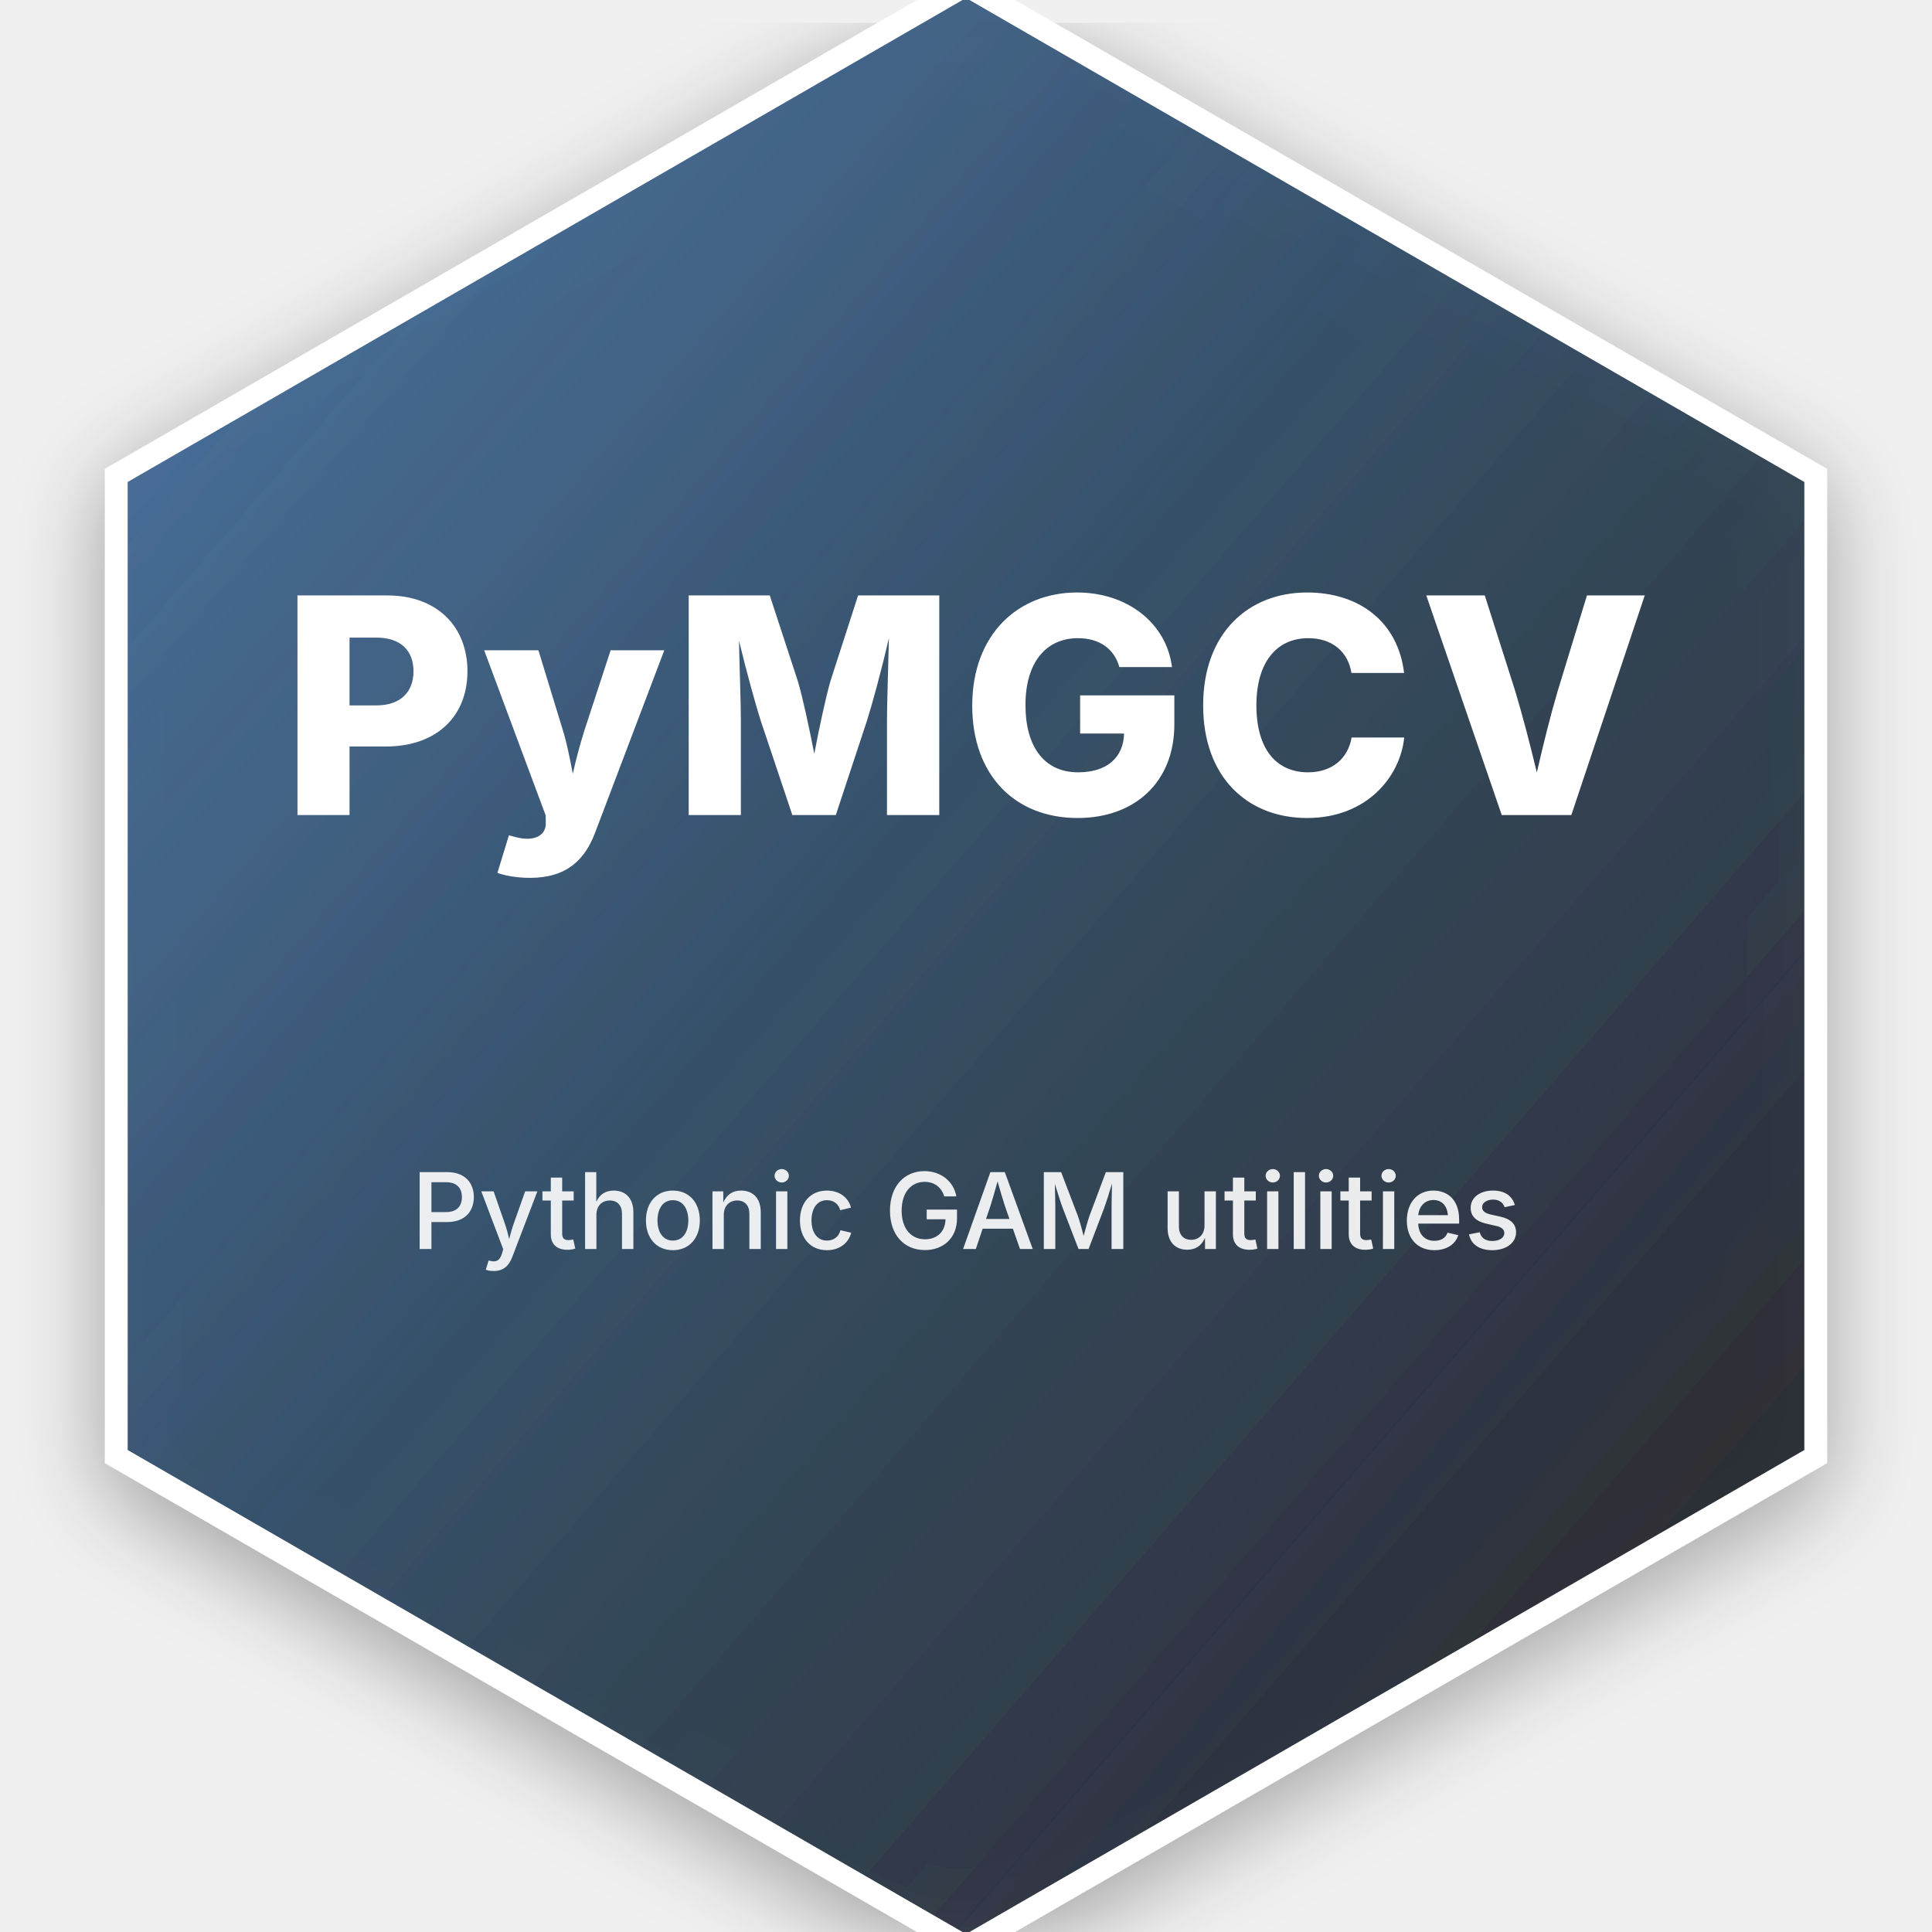
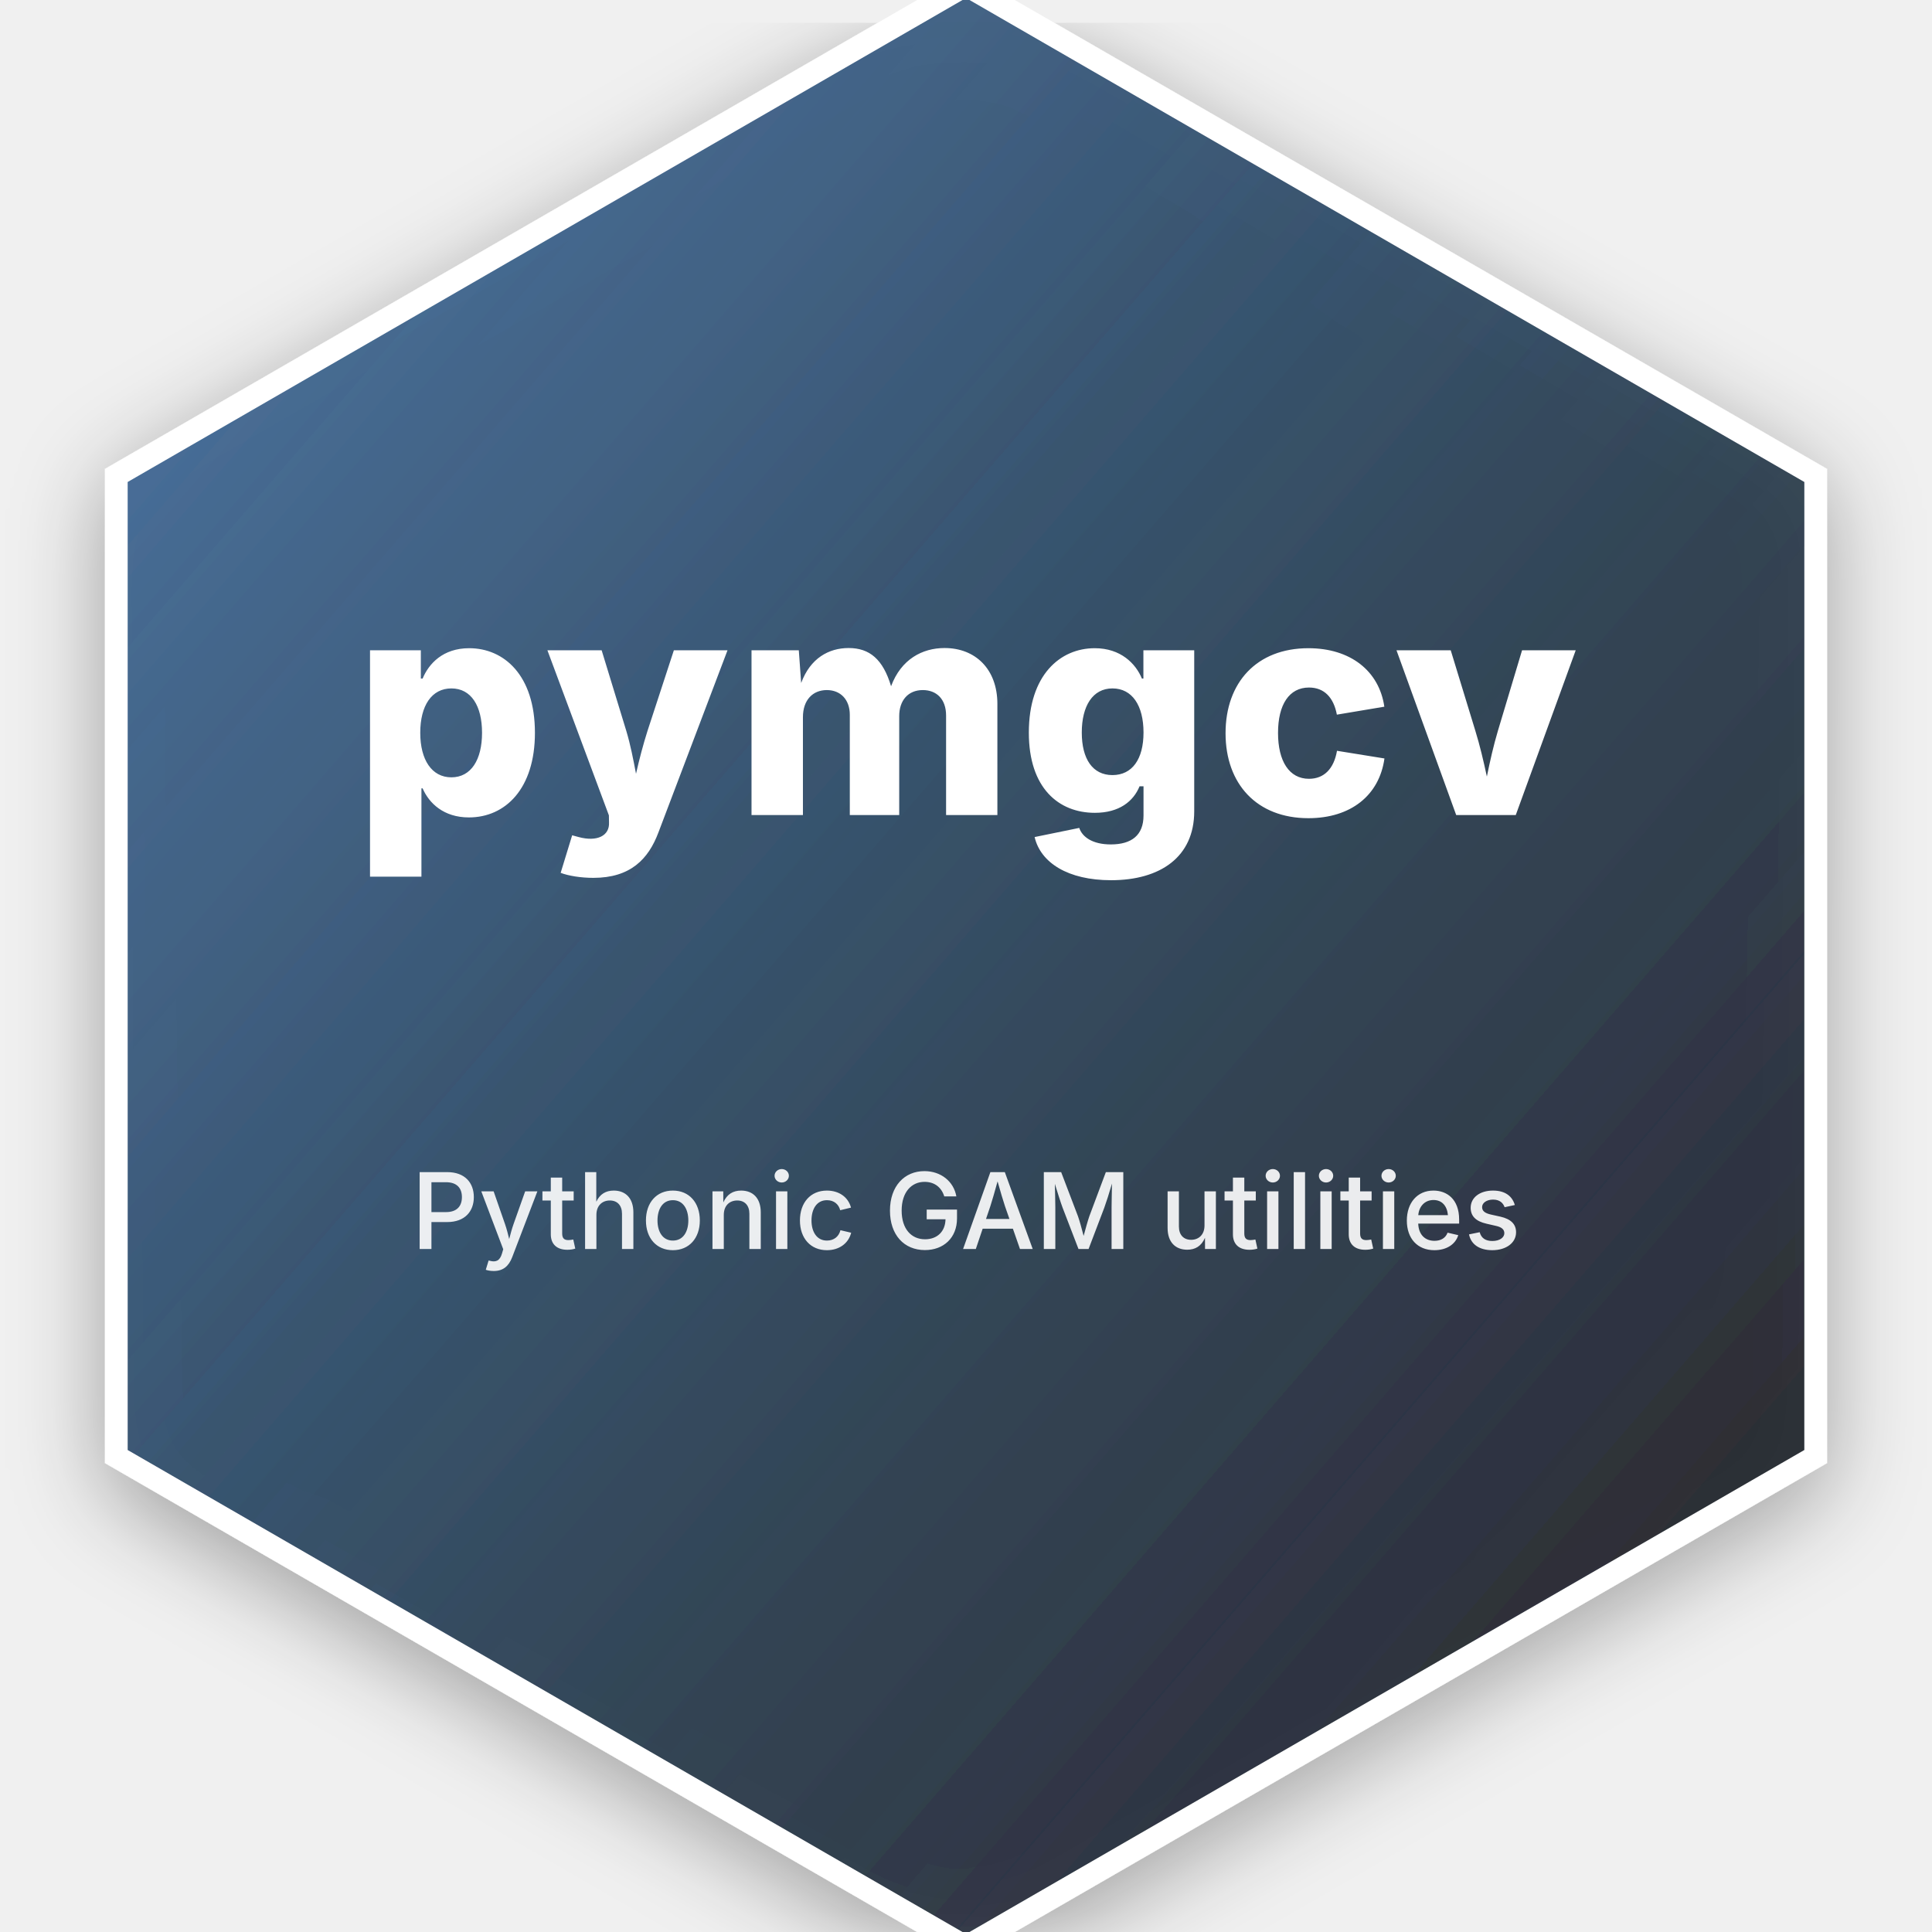
- <svg xmlns="http://www.w3.org/2000/svg" width="512" height="512" viewBox="0 0 512 512" role="img" aria-label="PyMGCV icon">
+ <svg xmlns="http://www.w3.org/2000/svg" width="512" height="512" viewBox="0 0 512 512" role="img" aria-label="pymgcv icon">
  <defs>
-     <linearGradient id="grad-PyMGCV" x1="0" y1="0" x2="1" y2="1">
+     <linearGradient id="grad-pymgcv" x1="0" y1="0" x2="1" y2="1">
      <stop offset="0%" stop-color="#4C78A8" stop-opacity="1" />
      <stop offset="100%" stop-color="#111111" stop-opacity="0.85" />
    </linearGradient>
-     <filter id="shadow-PyMGCV" x="-20%" y="-20%" width="140%" height="140%">
+     <filter id="shadow-pymgcv" x="-20%" y="-20%" width="140%" height="140%">
      <feDropShadow dx="0" dy="6" stdDeviation="12" flood-color="black" flood-opacity="0.35" />
    </filter>
  </defs>
-   <polygon points="481.167,126 481.167,386.0 256.0,516.0 30.833,386.0 30.833,126 256,-4.0" fill="url(#grad-PyMGCV)" filter="url(#shadow-PyMGCV)" stroke="white" stroke-width="6" />
+   <polygon points="481.167,126 481.167,386.0 256.0,516.0 30.833,386.0 30.833,126 256,-4.0" fill="url(#grad-pymgcv)" filter="url(#shadow-pymgcv)" stroke="white" stroke-width="6" />
  <g transform="translate(256.0, 216.0)">
-     <text text-anchor="middle" font-family="Inter, system-ui, sans-serif" font-weight="800" font-size="80" fill="white" letter-spacing="1">PyMGCV</text>
+     <text text-anchor="middle" font-family="Inter, system-ui, sans-serif" font-weight="800" font-size="80" fill="white" letter-spacing="1">pymgcv</text>
  </g>
  <g transform="translate(256.0, 331.0)">
    <text text-anchor="middle" font-family="Inter, system-ui, sans-serif" font-weight="500" font-size="28" fill="white" opacity="0.9">Pythonic GAM utilities</text>
  </g>
</svg>
